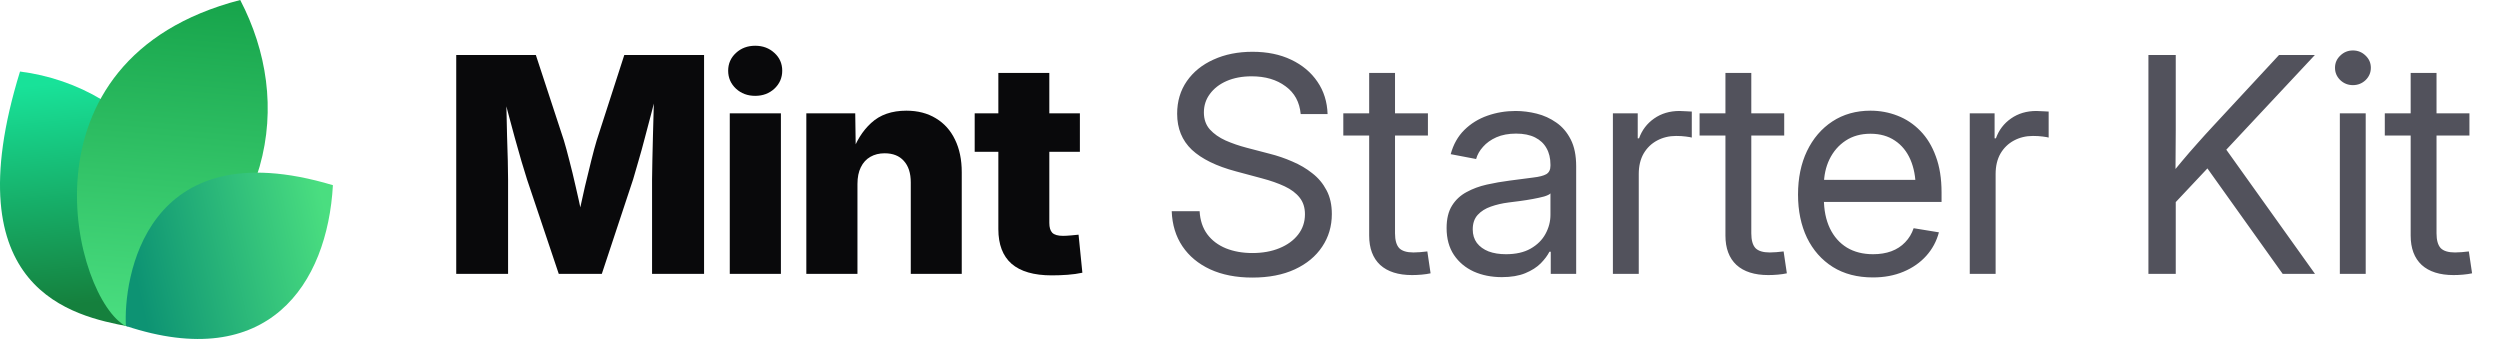
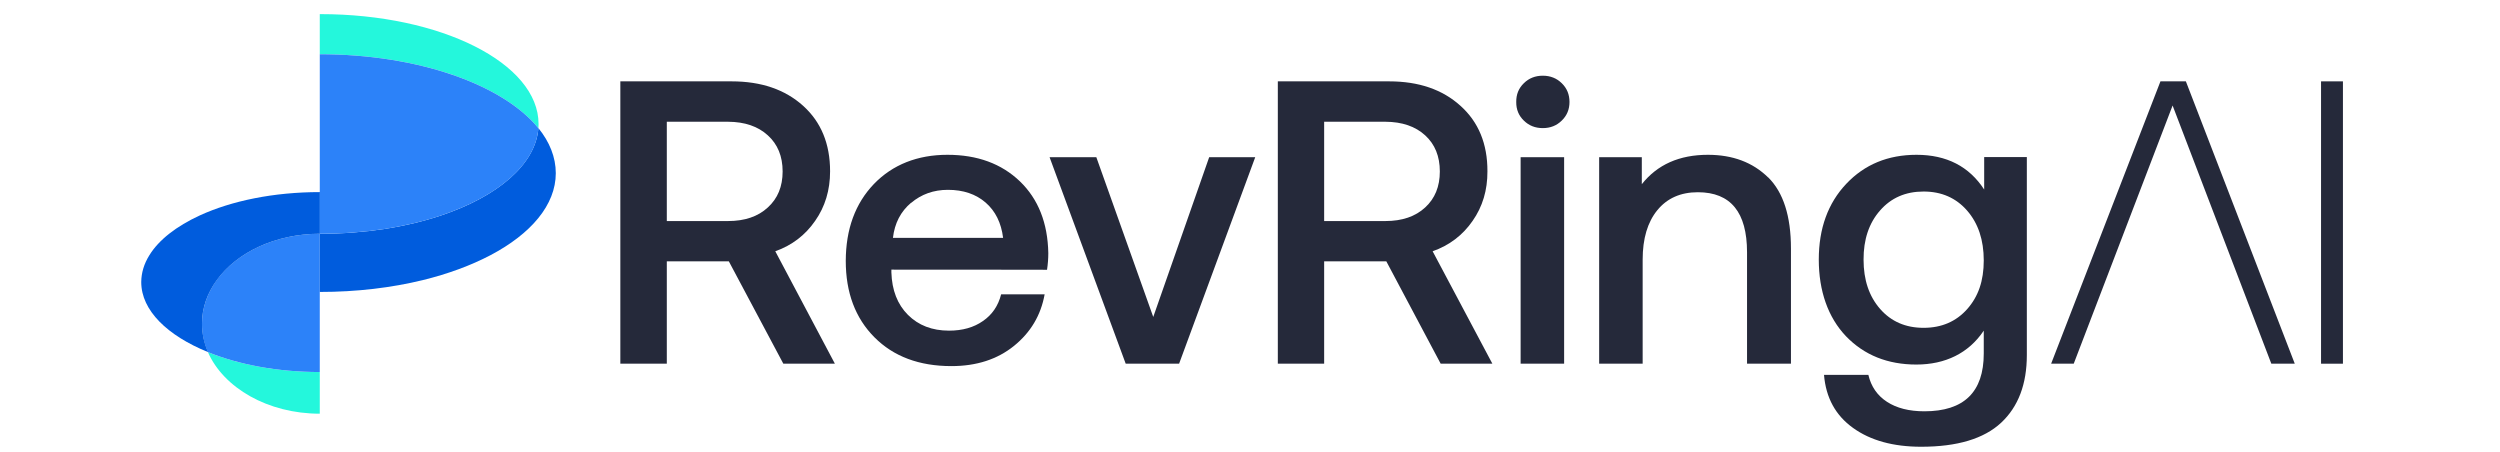
- <svg xmlns="http://www.w3.org/2000/svg" width="177" height="24" viewBox="0 0 177 24" fill="none">
-   <path d="M9.061 23.108C5.268 22.377 -3.391 20.627 1.417 5.064C9.634 6.099 16.973 14.064 9.061 23.108Z" fill="url(#paint0_linear_17557_2020)" />
-   <path d="M8.919 23.094C5.276 21.222 0.784 4.209 17.007 0C20.757 7.193 19.621 16.545 8.919 23.094Z" fill="url(#paint1_linear_17557_2020)" />
-   <path d="M8.914 23.079C8.735 19.882 10.159 9.085 23.57 13.111C23.181 20.123 18.984 26.418 8.914 23.079Z" fill="url(#paint2_linear_17557_2020)" />
-   <path d="M32.301 19.392V3.894H37.938L39.925 9.948C40.036 10.315 40.164 10.787 40.31 11.362C40.462 11.938 40.611 12.552 40.757 13.204C40.91 13.855 41.048 14.483 41.173 15.086C41.305 15.682 41.412 16.192 41.495 16.615H40.695C40.771 16.192 40.871 15.682 40.996 15.086C41.128 14.49 41.267 13.866 41.412 13.214C41.565 12.562 41.714 11.948 41.86 11.373C42.005 10.79 42.133 10.315 42.244 9.948L44.2 3.894H49.848V19.392H46.166V12.704C46.166 12.357 46.173 11.917 46.187 11.383C46.2 10.849 46.214 10.27 46.228 9.646C46.249 9.022 46.266 8.391 46.28 7.753C46.301 7.115 46.311 6.519 46.311 5.964H46.623C46.485 6.561 46.332 7.181 46.166 7.826C45.999 8.471 45.833 9.102 45.666 9.719C45.507 10.336 45.351 10.901 45.198 11.414C45.053 11.928 44.928 12.357 44.824 12.704L42.608 19.392H39.561L37.314 12.704C37.203 12.357 37.072 11.928 36.919 11.414C36.773 10.901 36.614 10.34 36.441 9.729C36.274 9.112 36.104 8.481 35.931 7.836C35.764 7.192 35.608 6.567 35.463 5.964H35.827C35.834 6.512 35.844 7.105 35.858 7.743C35.872 8.374 35.886 9.005 35.9 9.636C35.92 10.26 35.938 10.839 35.952 11.373C35.965 11.907 35.972 12.351 35.972 12.704V19.392H32.301ZM51.668 19.392V8.024H55.288V19.392H51.668ZM53.468 6.786C52.927 6.786 52.473 6.616 52.105 6.276C51.738 5.93 51.554 5.507 51.554 5.007C51.554 4.508 51.738 4.088 52.105 3.749C52.473 3.409 52.927 3.239 53.468 3.239C54.009 3.239 54.463 3.409 54.83 3.749C55.198 4.082 55.382 4.501 55.382 5.007C55.382 5.507 55.198 5.93 54.83 6.276C54.463 6.616 54.009 6.786 53.468 6.786ZM60.708 13.027V19.392H57.088V8.024H60.551L60.593 10.967H60.281C60.593 10.024 61.061 9.268 61.685 8.7C62.309 8.124 63.138 7.836 64.171 7.836C64.975 7.836 65.672 8.017 66.262 8.377C66.851 8.731 67.302 9.234 67.614 9.885C67.933 10.537 68.092 11.307 68.092 12.194V19.392H64.483V12.912C64.483 12.26 64.32 11.754 63.994 11.394C63.675 11.033 63.221 10.853 62.632 10.853C62.25 10.853 61.914 10.936 61.623 11.102C61.332 11.269 61.106 11.515 60.947 11.841C60.787 12.16 60.708 12.555 60.708 13.027ZM76.456 8.024V10.749H69.008V8.024H76.456ZM70.683 5.163H74.292V15.783C74.292 16.102 74.361 16.334 74.5 16.48C74.646 16.625 74.899 16.698 75.259 16.698C75.405 16.698 75.596 16.688 75.831 16.667C76.074 16.646 76.251 16.629 76.362 16.615L76.632 19.309C76.313 19.378 75.963 19.427 75.582 19.455C75.207 19.482 74.836 19.496 74.469 19.496C73.2 19.496 72.25 19.222 71.619 18.674C70.995 18.127 70.683 17.308 70.683 16.22V5.163Z" fill="#09090B" />
-   <path d="M88.667 19.652C87.523 19.652 86.528 19.458 85.682 19.07C84.843 18.681 84.188 18.137 83.716 17.437C83.245 16.736 82.992 15.908 82.957 14.951H84.933C84.968 15.596 85.148 16.14 85.474 16.584C85.8 17.021 86.24 17.354 86.795 17.582C87.35 17.804 87.974 17.915 88.667 17.915C89.388 17.915 90.026 17.801 90.581 17.572C91.143 17.343 91.583 17.024 91.902 16.615C92.228 16.199 92.391 15.717 92.391 15.169C92.391 14.698 92.266 14.306 92.017 13.994C91.767 13.675 91.413 13.408 90.956 13.193C90.498 12.978 89.954 12.787 89.323 12.621L87.502 12.132C86.123 11.765 85.082 11.255 84.382 10.603C83.689 9.944 83.342 9.095 83.342 8.055C83.342 7.174 83.571 6.404 84.028 5.746C84.486 5.087 85.117 4.577 85.921 4.217C86.726 3.849 87.645 3.666 88.678 3.666C89.718 3.666 90.63 3.853 91.413 4.227C92.204 4.602 92.824 5.122 93.275 5.787C93.726 6.446 93.965 7.209 93.993 8.076H92.089C92.013 7.23 91.656 6.574 91.018 6.11C90.387 5.638 89.586 5.403 88.615 5.403C87.95 5.403 87.36 5.513 86.847 5.735C86.341 5.957 85.946 6.262 85.661 6.651C85.377 7.032 85.235 7.469 85.235 7.961C85.235 8.447 85.377 8.849 85.661 9.168C85.946 9.48 86.317 9.74 86.774 9.948C87.232 10.149 87.724 10.319 88.251 10.457L89.884 10.884C90.439 11.023 90.977 11.206 91.496 11.435C92.023 11.657 92.495 11.934 92.911 12.267C93.334 12.593 93.67 12.995 93.92 13.474C94.17 13.945 94.294 14.504 94.294 15.149C94.294 16.015 94.066 16.788 93.608 17.468C93.157 18.148 92.512 18.681 91.673 19.07C90.834 19.458 89.832 19.652 88.667 19.652ZM101.097 8.024V9.594H95.106V8.024H101.097ZM96.937 5.163H98.767V16.521C98.767 17 98.865 17.347 99.059 17.562C99.26 17.77 99.6 17.874 100.078 17.874C100.21 17.874 100.366 17.867 100.546 17.853C100.733 17.832 100.903 17.815 101.056 17.801L101.285 19.351C101.097 19.392 100.886 19.423 100.65 19.444C100.414 19.465 100.189 19.475 99.974 19.475C98.996 19.475 98.244 19.236 97.717 18.758C97.197 18.272 96.937 17.579 96.937 16.677V5.163ZM106.33 19.621C105.595 19.621 104.932 19.489 104.343 19.226C103.754 18.955 103.285 18.564 102.939 18.05C102.592 17.53 102.419 16.896 102.419 16.147C102.419 15.495 102.547 14.965 102.804 14.556C103.06 14.146 103.403 13.828 103.833 13.599C104.263 13.363 104.742 13.186 105.269 13.068C105.796 12.95 106.333 12.857 106.881 12.787C107.574 12.69 108.132 12.617 108.555 12.569C108.978 12.52 109.287 12.441 109.481 12.33C109.675 12.212 109.772 12.014 109.772 11.737V11.654C109.772 11.203 109.679 10.815 109.492 10.489C109.311 10.163 109.041 9.91 108.68 9.729C108.32 9.549 107.872 9.459 107.338 9.459C106.805 9.459 106.34 9.546 105.945 9.719C105.556 9.892 105.241 10.118 104.998 10.395C104.755 10.665 104.593 10.953 104.509 11.258L102.71 10.915C102.897 10.222 103.22 9.65 103.677 9.199C104.135 8.748 104.679 8.412 105.31 8.19C105.941 7.968 106.607 7.857 107.307 7.857C107.8 7.857 108.295 7.92 108.795 8.044C109.301 8.169 109.765 8.381 110.188 8.679C110.611 8.97 110.951 9.369 111.208 9.875C111.464 10.374 111.593 11.005 111.593 11.768V19.392H109.793V17.822H109.7C109.568 18.085 109.363 18.359 109.086 18.643C108.809 18.921 108.444 19.153 107.994 19.34C107.543 19.527 106.988 19.621 106.33 19.621ZM106.621 17.998C107.321 17.998 107.904 17.867 108.368 17.603C108.84 17.333 109.19 16.986 109.419 16.563C109.654 16.133 109.772 15.682 109.772 15.211V13.692C109.703 13.769 109.554 13.841 109.325 13.911C109.096 13.973 108.829 14.032 108.524 14.088C108.226 14.143 107.921 14.192 107.609 14.233C107.304 14.275 107.033 14.309 106.798 14.337C106.354 14.393 105.938 14.49 105.549 14.628C105.168 14.76 104.86 14.954 104.624 15.211C104.388 15.467 104.27 15.811 104.27 16.241C104.27 16.615 104.367 16.934 104.561 17.198C104.762 17.461 105.04 17.662 105.393 17.801C105.747 17.933 106.156 17.998 106.621 17.998ZM114.193 19.392V8.024H115.951V9.792H116.045C116.253 9.209 116.61 8.741 117.116 8.388C117.622 8.034 118.219 7.857 118.905 7.857C119.058 7.857 119.217 7.864 119.384 7.878C119.55 7.885 119.682 7.892 119.779 7.899V9.74C119.716 9.719 119.578 9.695 119.363 9.667C119.155 9.639 118.922 9.625 118.666 9.625C118.174 9.625 117.726 9.733 117.324 9.948C116.922 10.163 116.603 10.471 116.367 10.874C116.138 11.276 116.024 11.758 116.024 12.319V19.392H114.193ZM126.322 8.024V9.594H120.33V8.024H126.322ZM122.161 5.163H123.992V16.521C123.992 17 124.089 17.347 124.283 17.562C124.484 17.77 124.824 17.874 125.302 17.874C125.434 17.874 125.59 17.867 125.77 17.853C125.958 17.832 126.127 17.815 126.28 17.801L126.509 19.351C126.322 19.392 126.11 19.423 125.874 19.444C125.639 19.465 125.413 19.475 125.198 19.475C124.221 19.475 123.468 19.236 122.941 18.758C122.421 18.272 122.161 17.579 122.161 16.677V5.163ZM132.604 19.642C131.502 19.642 130.555 19.396 129.765 18.903C128.974 18.404 128.364 17.714 127.934 16.834C127.511 15.946 127.3 14.927 127.3 13.775C127.3 12.611 127.511 11.584 127.934 10.697C128.364 9.802 128.964 9.102 129.734 8.596C130.51 8.089 131.408 7.836 132.428 7.836C133.1 7.836 133.738 7.954 134.341 8.19C134.952 8.426 135.489 8.783 135.954 9.261C136.425 9.74 136.793 10.343 137.056 11.071C137.327 11.792 137.462 12.645 137.462 13.63V14.296H128.433V12.735H136.463L135.631 13.297C135.631 12.541 135.506 11.876 135.257 11.3C135.007 10.725 134.643 10.277 134.165 9.958C133.686 9.632 133.107 9.469 132.428 9.469C131.748 9.469 131.162 9.632 130.67 9.958C130.177 10.284 129.796 10.725 129.526 11.279C129.262 11.827 129.13 12.441 129.13 13.12V14.046C129.13 14.864 129.273 15.572 129.557 16.168C129.841 16.757 130.243 17.211 130.763 17.53C131.283 17.842 131.901 17.998 132.615 17.998C133.093 17.998 133.523 17.929 133.905 17.79C134.293 17.645 134.619 17.433 134.882 17.156C135.153 16.879 135.354 16.546 135.486 16.157L137.275 16.449C137.108 17.08 136.81 17.634 136.38 18.113C135.95 18.591 135.413 18.966 134.768 19.236C134.123 19.507 133.402 19.642 132.604 19.642ZM139.459 19.392V8.024H141.217V9.792H141.311C141.519 9.209 141.876 8.741 142.382 8.388C142.888 8.034 143.485 7.857 144.171 7.857C144.324 7.857 144.483 7.864 144.649 7.878C144.816 7.885 144.948 7.892 145.045 7.899V9.74C144.982 9.719 144.844 9.695 144.629 9.667C144.421 9.639 144.188 9.625 143.932 9.625C143.439 9.625 142.992 9.733 142.59 9.948C142.188 10.163 141.869 10.471 141.633 10.874C141.404 11.276 141.29 11.758 141.29 12.319V19.392H139.459ZM153.429 14.961V12.715C153.783 12.257 154.136 11.82 154.49 11.404C154.844 10.981 155.204 10.565 155.572 10.156C155.939 9.74 156.314 9.327 156.695 8.918L161.355 3.894H163.893L157.277 10.967H157.184L153.429 14.961ZM152.108 19.392V3.894H154.043V9.241L154.022 12.559L154.043 13.505V19.392H152.108ZM161.615 19.392L155.967 11.477L157.173 9.969L163.903 19.392H161.615ZM165.661 19.392V8.024H167.492V19.392H165.661ZM166.587 6.027C166.24 6.027 165.942 5.909 165.692 5.673C165.443 5.43 165.318 5.139 165.318 4.799C165.318 4.459 165.443 4.172 165.692 3.936C165.942 3.693 166.24 3.572 166.587 3.572C166.934 3.572 167.232 3.693 167.482 3.936C167.731 4.172 167.856 4.459 167.856 4.799C167.856 5.139 167.731 5.43 167.482 5.673C167.232 5.909 166.934 6.027 166.587 6.027ZM174.836 8.024V9.594H168.844V8.024H174.836ZM170.675 5.163H172.506V16.521C172.506 17 172.603 17.347 172.797 17.562C172.998 17.77 173.338 17.874 173.816 17.874C173.948 17.874 174.104 17.867 174.284 17.853C174.472 17.832 174.641 17.815 174.794 17.801L175.023 19.351C174.836 19.392 174.624 19.423 174.388 19.444C174.153 19.465 173.927 19.475 173.712 19.475C172.735 19.475 171.982 19.236 171.455 18.758C170.935 18.272 170.675 17.579 170.675 16.677V5.163Z" fill="#52525C" />
-   <defs>
-     <linearGradient id="paint0_linear_17557_2020" x1="3.776" y1="5.916" x2="5.232" y2="21.559" gradientUnits="userSpaceOnUse">
-       <stop stop-color="#18E299" />
-       <stop offset="1" stop-color="#15803D" />
-     </linearGradient>
-     <linearGradient id="paint1_linear_17557_2020" x1="12.171" y1="-0.718" x2="10.19" y2="22.983" gradientUnits="userSpaceOnUse">
-       <stop stop-color="#16A34A" />
-       <stop offset="1" stop-color="#4ADE80" />
-     </linearGradient>
-     <linearGradient id="paint2_linear_17557_2020" x1="23.133" y1="15.353" x2="9.338" y2="18.52" gradientUnits="userSpaceOnUse">
-       <stop stop-color="#4ADE80" />
-       <stop offset="1" stop-color="#0D9373" />
-     </linearGradient>
-   </defs>
+ <svg xmlns="http://www.w3.org/2000/svg" version="1.2" viewBox="0 0 177 32" width="177" height="32">
+   <style>
+ 		.s0 { fill: #25293a } 
+ 		.s1 { fill: #24f7dc } 
+ 		.s2 { fill: #2c82f9 } 
+ 		.s3 { fill: #005cdd } 
+ 	</style>
+   <path class="s0" d="m54.89 17.79q1.77-0.63 2.82-2.15 1.06-1.51 1.06-3.51 0-2.92-1.91-4.64-1.92-1.73-5.06-1.73h-7.88v19.99h3.29v-7.25h4.39l3.86 7.25h3.65zm-3.34-2.14h-4.34v-7.03h4.34q1.77 0.01 2.81 0.96 1.05 0.95 1.05 2.56 0 1.6-1.05 2.55-1.04 0.96-2.81 0.96z" />
+   <path class="s0" d="m74.13 19.1q0.09-0.6 0.09-1.18-0.06-3.2-2.01-5.08-1.96-1.88-5.13-1.88c-2.11 0-3.88 0.69-5.21 2.07q-1.98 2.07-1.99 5.44 0 3.37 2.03 5.41 2.03 2.04 5.45 2.04 2.66 0 4.43-1.43 1.77-1.43 2.17-3.65h-3.08q-0.31 1.22-1.29 1.89-0.97 0.68-2.4 0.68-1.79 0-2.91-1.12-1.11-1.11-1.17-3v-0.2c0 0 11.02 0 11.02 0.01zm-9.63-4.73q1.1-0.93 2.61-0.93 1.63 0 2.67 0.9 1.04 0.9 1.24 2.5h-7.8q0.18-1.55 1.28-2.48z" />
+   <path class="s0" d="m85.61 11.13l-3.96 11.31-4.03-11.31h-3.31l5.39 14.62h3.78l5.39-14.62h-3.25z" />
+   <path class="s0" d="m101.43 17.79q1.78-0.63 2.83-2.15 1.06-1.51 1.05-3.51 0.01-2.92-1.91-4.64-1.91-1.73-5.05-1.73h-7.88v19.99h3.28v-7.25h4.4l3.85 7.25h3.66zm-3.34-2.14h-4.34v-7.03h4.34q1.77 0.01 2.81 0.96 1.04 0.95 1.04 2.56 0 1.6-1.04 2.55-1.04 0.96-2.81 0.96z" />
+   <path class="s0" d="m107.66 11.13v14.62h3.08v-14.62zm2.91-5.24q-0.54-0.53-1.34-0.53-0.8 0-1.34 0.53-0.55 0.53-0.54 1.33-0.01 0.79 0.54 1.32 0.54 0.53 1.34 0.53 0.8 0 1.34-0.53 0.55-0.53 0.55-1.32 0-0.8-0.55-1.33z" />
+   <path class="s0" d="m125.18 12.56q-1.63-1.6-4.26-1.6-3.03 0-4.68 2.08v-1.91h-3.02v14.62h3.08v-7.37q0-2.23 1.04-3.5 1.04-1.27 2.87-1.27 3.48 0 3.48 4.25v7.89h3.11v-8.15q0-3.45-1.62-5.05z" />
+   <path class="s0" d="m140.48 11.13v2.29q-1.6-2.46-4.79-2.46-3.03 0-4.97 2.05-1.95 2.06-1.95 5.37c0 2.21 0.65 4.09 1.93 5.43q1.93 2 4.98 2c2.04 0 3.7-0.8 4.77-2.4v1.62q0 4.09-4.2 4.09-1.62 0-2.65-0.67-1.03-0.67-1.32-1.91h-3.14q0.2 2.43 2.06 3.76 1.85 1.33 4.82 1.33 3.83 0 5.66-1.7 1.82-1.7 1.82-4.79v-14.02h-3.02zm-1.2 10.75q-1.18 1.33-3.09 1.33-1.91 0-3.08-1.34-1.17-1.34-1.17-3.48-0.01-2.15 1.17-3.49 1.17-1.34 3.08-1.34 1.91 0 3.09 1.36 1.17 1.35 1.17 3.52c0 1.45-0.39 2.56-1.17 3.44z" />
+   <path class="s0" d="m162.47 25.75h-1.66l-6.99-18.28-7 18.28h-1.6l7.74-19.99h1.8l7.71 19.99z" />
+   <path class="s0" d="m165.88 5.76v19.99h-1.55v-19.99z" />
+   <path class="s1" d="m14.72 24.93c2.17 0.88 4.92 1.41 7.92 1.41v2.95c-3.68 0-6.81-1.83-7.92-4.36z" />
+   <path class="s2" d="m14.3 22.92c0-1.12 0.38-2.17 1.04-3.09 1.43-1.96 4.16-3.28 7.3-3.28v9.79c-3 0-5.75-0.53-7.92-1.41q-0.42-0.95-0.42-2.01z" />
+   <path class="s3" d="m10 19.97q0.01-0.99 0.57-1.89c0.67-1.1 1.93-2.07 3.58-2.83 2.25-1.03 5.22-1.65 8.5-1.65v2.95c-3.14 0-5.88 1.32-7.3 3.28-0.67 0.92-1.05 1.97-1.05 3.09q0.01 1.06 0.43 2.01c-2.88-1.17-4.73-2.95-4.73-4.96z" />
+   <path class="s3" d="m22.64 20.67v-4.12h0.05c3.14 0 6.06-0.47 8.49-1.28 4.03-1.34 6.74-3.61 6.94-6.2 0.79 0.98 1.23 2.06 1.23 3.19 0 2.25-1.76 4.3-4.63 5.81-1.37 0.72-2.99 1.32-4.78 1.76-2.21 0.54-4.68 0.84-7.3 0.84z" />
+   <path class="s1" d="m22.64 3.84v-2.84h0.05c8.53 0 15.44 3.48 15.44 7.78q0 0.15-0.01 0.3c-2.49-3.07-8.48-5.24-15.47-5.24z" />
+   <path class="s2" d="m22.64 16.55v-12.71c6.99 0 12.99 2.17 15.48 5.24-0.2 2.59-2.91 4.85-6.94 6.19-2.43 0.81-5.35 1.28-8.49 1.28z" />
+   <g id="Layer 1">
+ 	</g>
</svg>
